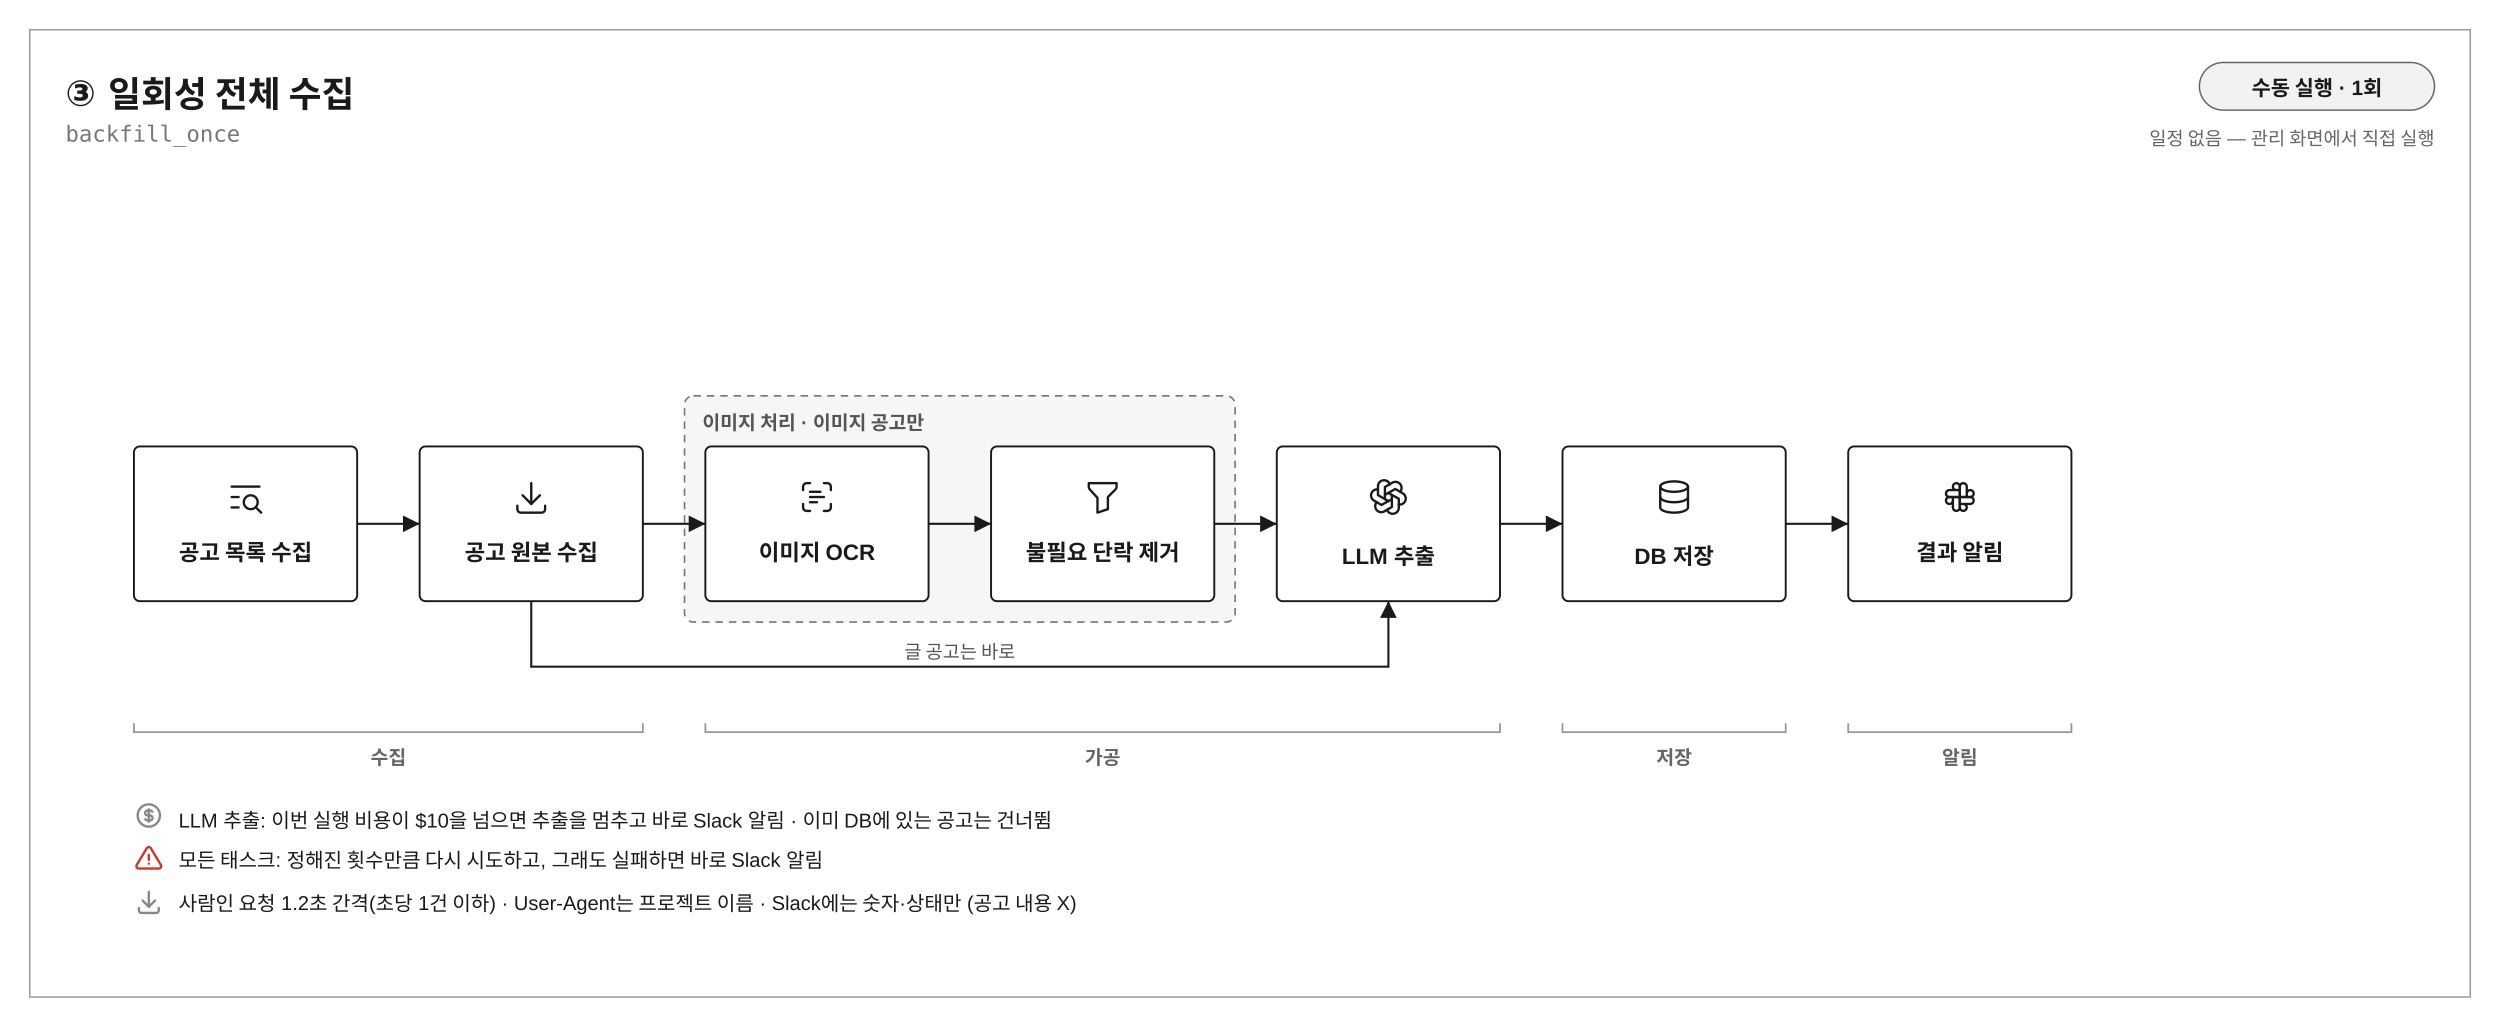
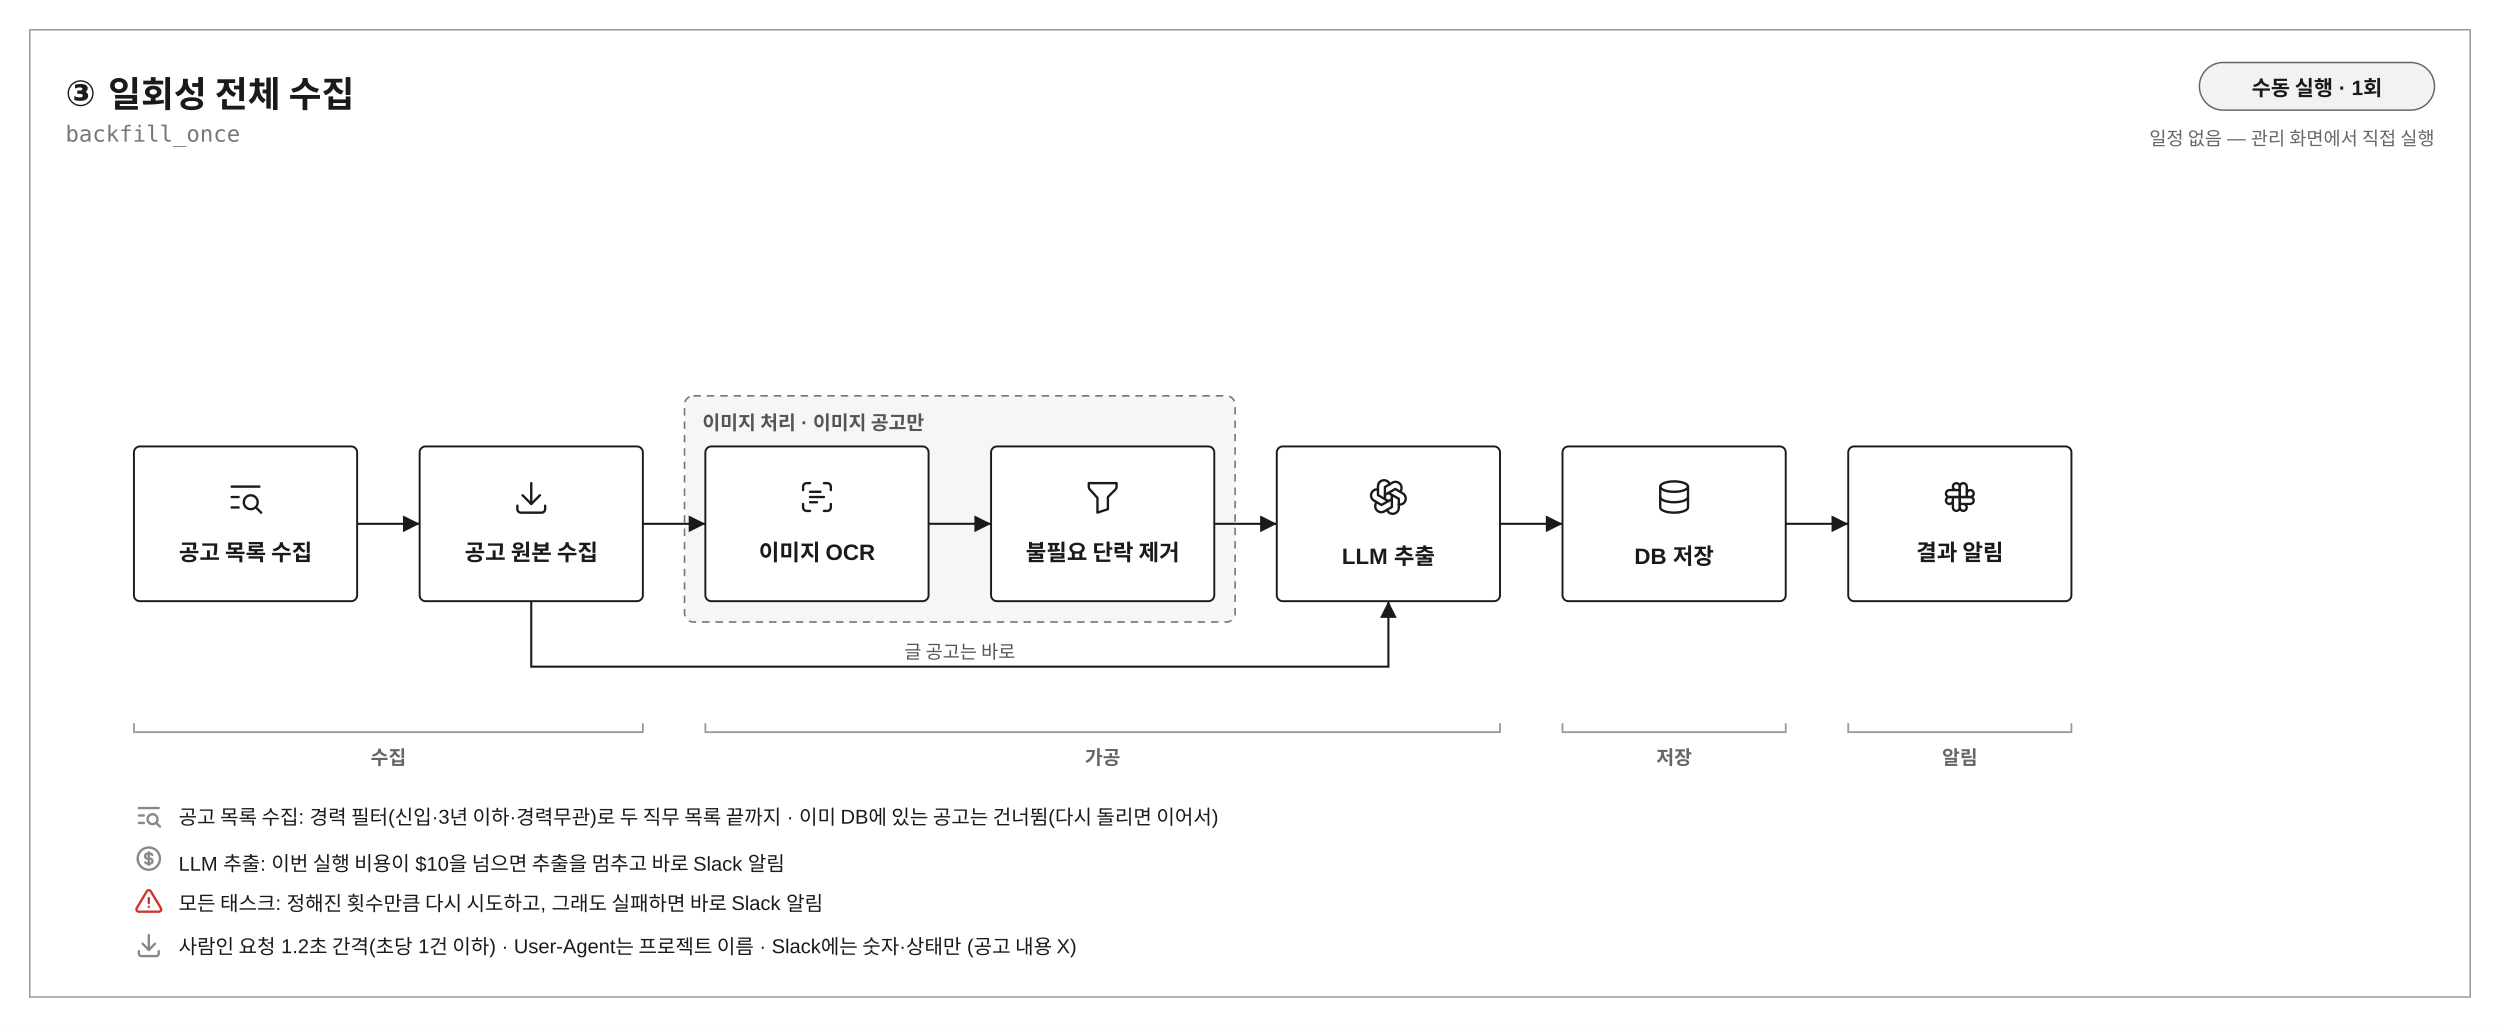
<svg xmlns="http://www.w3.org/2000/svg" width="1680" height="690" viewBox="0 0 1680 690">
  <style>
  text { font-family: "Malgun Gothic", "Apple SD Gothic Neo", Arial, sans-serif; fill: #1a1a1a; dominant-baseline: central; text-anchor: middle; }
  .title { font-size: 24px; font-weight: 700; text-anchor: start; }
  .id { font-family: Consolas, monospace; font-size: 15px; fill: #777; text-anchor: start; }
  .badge { font-size: 14px; font-weight: 700; }
  .bsub { font-size: 12.5px; fill: #666; text-anchor: end; }
  .nt  { font-size: 15px; font-weight: 700; }
  .tid { font-family: Consolas, monospace; font-size: 11.5px; fill: #888; }
  .glab { font-size: 13px; font-weight: 700; fill: #555; text-anchor: start; }
  .elab { font-size: 12.5px; fill: #555; }
  .stage { font-size: 13px; font-weight: 700; fill: #666; }
  .free { font-size: 12px; fill: #777; }
  .note { font-size: 13.5px; text-anchor: start; }
  .ln  { fill: none; stroke: #1a1a1a; stroke-width: 1.4; }
</style>
  <defs>
    <marker id="a" viewBox="0 0 10 10" refX="10" refY="5" markerWidth="8" markerHeight="8" orient="auto">
      <path d="M0,0 L10,5 L0,10 z" fill="#1a1a1a" />
    </marker>
  </defs>
  <rect width="1680" height="690" fill="#fff" />
  <rect x="20" y="20" width="1640" height="650" fill="none" stroke="#999" stroke-width="1" />
  <text class="title" x="44" y="58">③ 일회성 전체 수집</text>
  <text class="id" x="44" y="90">backfill_once</text>
  <rect x="1478" y="42" width="158" height="32" rx="16" fill="#f2f2f2" stroke="#666" stroke-width="1" />
  <text class="badge" x="1557.0" y="58">수동 실행 · 1회</text>
  <text class="bsub" x="1636" y="92">일정 없음 — 관리 화면에서 직접 실행</text>
  <rect x="460" y="266" width="370" height="152" rx="6" fill="#f6f6f6" stroke="#777" stroke-width="1.1" stroke-dasharray="5 4" />
  <text class="glab" x="472" y="283">이미지 처리 · 이미지 공고만</text>
  <path class="ln" d="M240,352.0 H282" marker-end="url(#a)" />
  <path class="ln" d="M432,352.0 H474" marker-end="url(#a)" />
  <path class="ln" d="M624,352.0 H666" marker-end="url(#a)" />
  <path class="ln" d="M816,352.0 H858" marker-end="url(#a)" />
  <path class="ln" d="M1008,352.0 H1050" marker-end="url(#a)" />
  <path class="ln" d="M1200,352.0 H1242" marker-end="url(#a)" />
  <path class="ln" d="M357.0,404 V448 H933.0 V404" marker-end="url(#a)" />
  <text class="elab" x="645.0" y="437">글 공고는 바로</text>
  <rect x="90" y="300" width="150" height="104" rx="4" fill="#fff" stroke="#1a1a1a" stroke-width="1.3" />
  <g transform="translate(151.0,320) scale(1.166667)" fill="none" stroke="#1a1a1a" stroke-width="1.37" stroke-linecap="round" stroke-linejoin="round">
    <path d="M15 15m-4 0a4 4 0 1 0 8 0a4 4 0 1 0 -8 0" />
    <path d="M18.5 18.5l2.5 2.5" />
    <path d="M4 6h16" />
    <path d="M4 12h4" />
    <path d="M4 18h4" />
  </g>
  <text class="nt" x="165.0" y="370">공고 목록 수집</text>
  <rect x="282" y="300" width="150" height="104" rx="4" fill="#fff" stroke="#1a1a1a" stroke-width="1.3" />
  <g transform="translate(343.0,320) scale(1.166667)" fill="none" stroke="#1a1a1a" stroke-width="1.37" stroke-linecap="round" stroke-linejoin="round">
    <path d="M4 17v2a2 2 0 0 0 2 2h12a2 2 0 0 0 2 -2v-2" />
    <path d="M7 11l5 5l5 -5" />
    <path d="M12 4l0 12" />
  </g>
  <text class="nt" x="357.0" y="370">공고 원본 수집</text>
  <rect x="474" y="300" width="150" height="104" rx="4" fill="#fff" stroke="#1a1a1a" stroke-width="1.3" />
  <g transform="translate(535.0,320) scale(1.166667)" fill="none" stroke="#1a1a1a" stroke-width="1.37" stroke-linecap="round" stroke-linejoin="round">
    <path d="M4 8v-2a2 2 0 0 1 2 -2h2" />
    <path d="M4 16v2a2 2 0 0 0 2 2h2" />
    <path d="M16 4h2a2 2 0 0 1 2 2v2" />
    <path d="M16 20h2a2 2 0 0 0 2 -2v-2" />
    <path d="M8 12h8" />
    <path d="M8 9h6" />
    <path d="M8 15h4" />
  </g>
  <text class="nt" x="549.0" y="370">이미지 OCR</text>
  <rect x="666" y="300" width="150" height="104" rx="4" fill="#fff" stroke="#1a1a1a" stroke-width="1.3" />
  <g transform="translate(727.0,320) scale(1.166667)" fill="none" stroke="#1a1a1a" stroke-width="1.37" stroke-linecap="round" stroke-linejoin="round">
    <path d="M4 4h16v2.172a2 2 0 0 1 -.586 1.414l-4.414 4.414v7l-6 2v-8.5l-4.48 -4.928a2 2 0 0 1 -.52 -1.345v-2.227z" />
  </g>
  <text class="nt" x="741.0" y="370">불필요 단락 제거</text>
  <rect x="858" y="300" width="150" height="104" rx="4" fill="#fff" stroke="#1a1a1a" stroke-width="1.3" />
  <g transform="translate(919.0,320) scale(1.166667)" fill="none" stroke="#1a1a1a" stroke-width="1.37" stroke-linecap="round" stroke-linejoin="round">
    <path d="M11.217 19.384a3.501 3.501 0 0 0 6.783 -1.217v-5.167l-6 -3.35" />
    <path d="M5.214 15.014a3.501 3.501 0 0 0 4.446 5.266l4.34 -2.534v-6.946" />
    <path d="M6 7.63c-1.391 -.236 -2.787 .395 -3.534 1.689a3.474 3.474 0 0 0 1.271 4.745l4.263 2.514l6 -3.348" />
    <path d="M12.783 4.616a3.501 3.501 0 0 0 -6.783 1.217v5.067l6 3.45" />
    <path d="M18.786 8.986a3.501 3.501 0 0 0 -4.446 -5.266l-4.34 2.534v6.946" />
    <path d="M18 16.302c1.391 .236 2.787 -.395 3.534 -1.689a3.474 3.474 0 0 0 -1.271 -4.745l-4.308 -2.514l-5.955 3.42" />
  </g>
  <text class="nt" x="933.0" y="370">LLM 추출</text>
  <rect x="1050" y="300" width="150" height="104" rx="4" fill="#fff" stroke="#1a1a1a" stroke-width="1.3" />
  <g transform="translate(1111.0,320) scale(1.166667)" fill="none" stroke="#1a1a1a" stroke-width="1.37" stroke-linecap="round" stroke-linejoin="round">
    <path d="M12 6m-8 0a8 3 0 1 0 16 0a8 3 0 1 0 -16 0" />
    <path d="M4 6v6a8 3 0 0 0 16 0v-6" />
    <path d="M4 12v6a8 3 0 0 0 16 0v-6" />
  </g>
  <text class="nt" x="1125.0" y="370">DB 저장</text>
  <rect x="1242" y="300" width="150" height="104" rx="4" fill="#fff" stroke="#1a1a1a" stroke-width="1.3" />
  <g transform="translate(1303.0,320) scale(1.166667)" fill="none" stroke="#1a1a1a" stroke-width="1.37" stroke-linecap="round" stroke-linejoin="round">
    <path d="M12 12v-6a2 2 0 0 1 4 0v6m0 -2a2 2 0 1 1 2 2h-6" />
    <path d="M12 12h6a2 2 0 0 1 0 4h-6m2 0a2 2 0 1 1 -2 2v-6" />
    <path d="M12 12v6a2 2 0 0 1 -4 0v-6m0 2a2 2 0 1 1 -2 -2h6" />
    <path d="M12 12h-6a2 2 0 0 1 0 -4h6m-2 0a2 2 0 1 1 2 -2v6" />
  </g>
  <text class="nt" x="1317.0" y="370">결과 알림</text>
  <path d="M90,486 V492 H432 V486" fill="none" stroke="#999" stroke-width="1.2" />
  <text class="stage" x="261.0" y="508">수집</text>
  <path d="M474,486 V492 H1008 V486" fill="none" stroke="#999" stroke-width="1.2" />
  <text class="stage" x="741.0" y="508">가공</text>
  <path d="M1050,486 V492 H1200 V486" fill="none" stroke="#999" stroke-width="1.2" />
  <text class="stage" x="1125.0" y="508">저장</text>
  <path d="M1242,486 V492 H1392 V486" fill="none" stroke="#999" stroke-width="1.2" />
  <text class="stage" x="1317.0" y="508">알림</text>
  <g transform="translate(90,538) scale(0.8333333)" fill="none" stroke="#888" stroke-width="1.92" stroke-linecap="round" stroke-linejoin="round">
+     <path d="M15 15m-4 0a4 4 0 1 0 8 0a4 4 0 1 0 -8 0" />
+     <path d="M18.5 18.5l2.5 2.5" />
+     <path d="M4 6h16" />
+     <path d="M4 12h4" />
+     <path d="M4 18h4" />
+   </g>
+   <text class="note" x="120" y="548">공고 목록 수집: 경력 필터(신입·3년 이하·경력무관)로 두 직무 목록 끝까지 · 이미 DB에 있는 공고는 건너뜀(다시 돌리면 이어서)</text>
+   <g transform="translate(90,567) scale(0.8333333)" fill="none" stroke="#888" stroke-width="1.92" stroke-linecap="round" stroke-linejoin="round">
    <path d="M12 12m-9 0a9 9 0 1 0 18 0a9 9 0 1 0 -18 0" />
    <path d="M14.8 9a2 2 0 0 0 -1.8 -1h-2a2 2 0 1 0 0 4h2a2 2 0 1 1 0 4h-2a2 2 0 0 1 -1.8 -1" />
    <path d="M12 7v10" />
  </g>
-   <text class="note" x="120" y="548">LLM 추출: 이번 실행 비용이 $10을 넘으면 추출을 멈추고 바로 Slack 알림 · 이미 DB에 있는 공고는 건너뜀</text>
-   <g transform="translate(90,567) scale(0.8333333)" fill="none" stroke="#d0342c" stroke-width="1.92" stroke-linecap="round" stroke-linejoin="round">
+   <text class="note" x="120" y="577">LLM 추출: 이번 실행 비용이 $10을 넘으면 추출을 멈추고 바로 Slack 알림</text>
+   <g transform="translate(90,596) scale(0.8333333)" fill="none" stroke="#d0342c" stroke-width="1.92" stroke-linecap="round" stroke-linejoin="round">
    <path d="M12 9v4" />
    <path d="M10.363 3.591l-8.106 13.534a1.914 1.914 0 0 0 1.636 2.871h16.214a1.914 1.914 0 0 0 1.636 -2.87l-8.106 -13.536a1.914 1.914 0 0 0 -3.274 0z" />
    <path d="M12 16h.01" />
  </g>
-   <text class="note" x="120" y="577">모든 태스크: 정해진 횟수만큼 다시 시도하고, 그래도 실패하면 바로 Slack 알림</text>
-   <g transform="translate(90,596) scale(0.8333333)" fill="none" stroke="#888" stroke-width="1.92" stroke-linecap="round" stroke-linejoin="round">
+   <text class="note" x="120" y="606">모든 태스크: 정해진 횟수만큼 다시 시도하고, 그래도 실패하면 바로 Slack 알림</text>
+   <g transform="translate(90,625) scale(0.8333333)" fill="none" stroke="#888" stroke-width="1.92" stroke-linecap="round" stroke-linejoin="round">
    <path d="M4 17v2a2 2 0 0 0 2 2h12a2 2 0 0 0 2 -2v-2" />
    <path d="M7 11l5 5l5 -5" />
    <path d="M12 4l0 12" />
  </g>
-   <text class="note" x="120" y="606">사람인 요청 1.2초 간격(초당 1건 이하) · User-Agent는 프로젝트 이름 · Slack에는 숫자·상태만 (공고 내용 X)</text>
+   <text class="note" x="120" y="635">사람인 요청 1.2초 간격(초당 1건 이하) · User-Agent는 프로젝트 이름 · Slack에는 숫자·상태만 (공고 내용 X)</text>
</svg>
